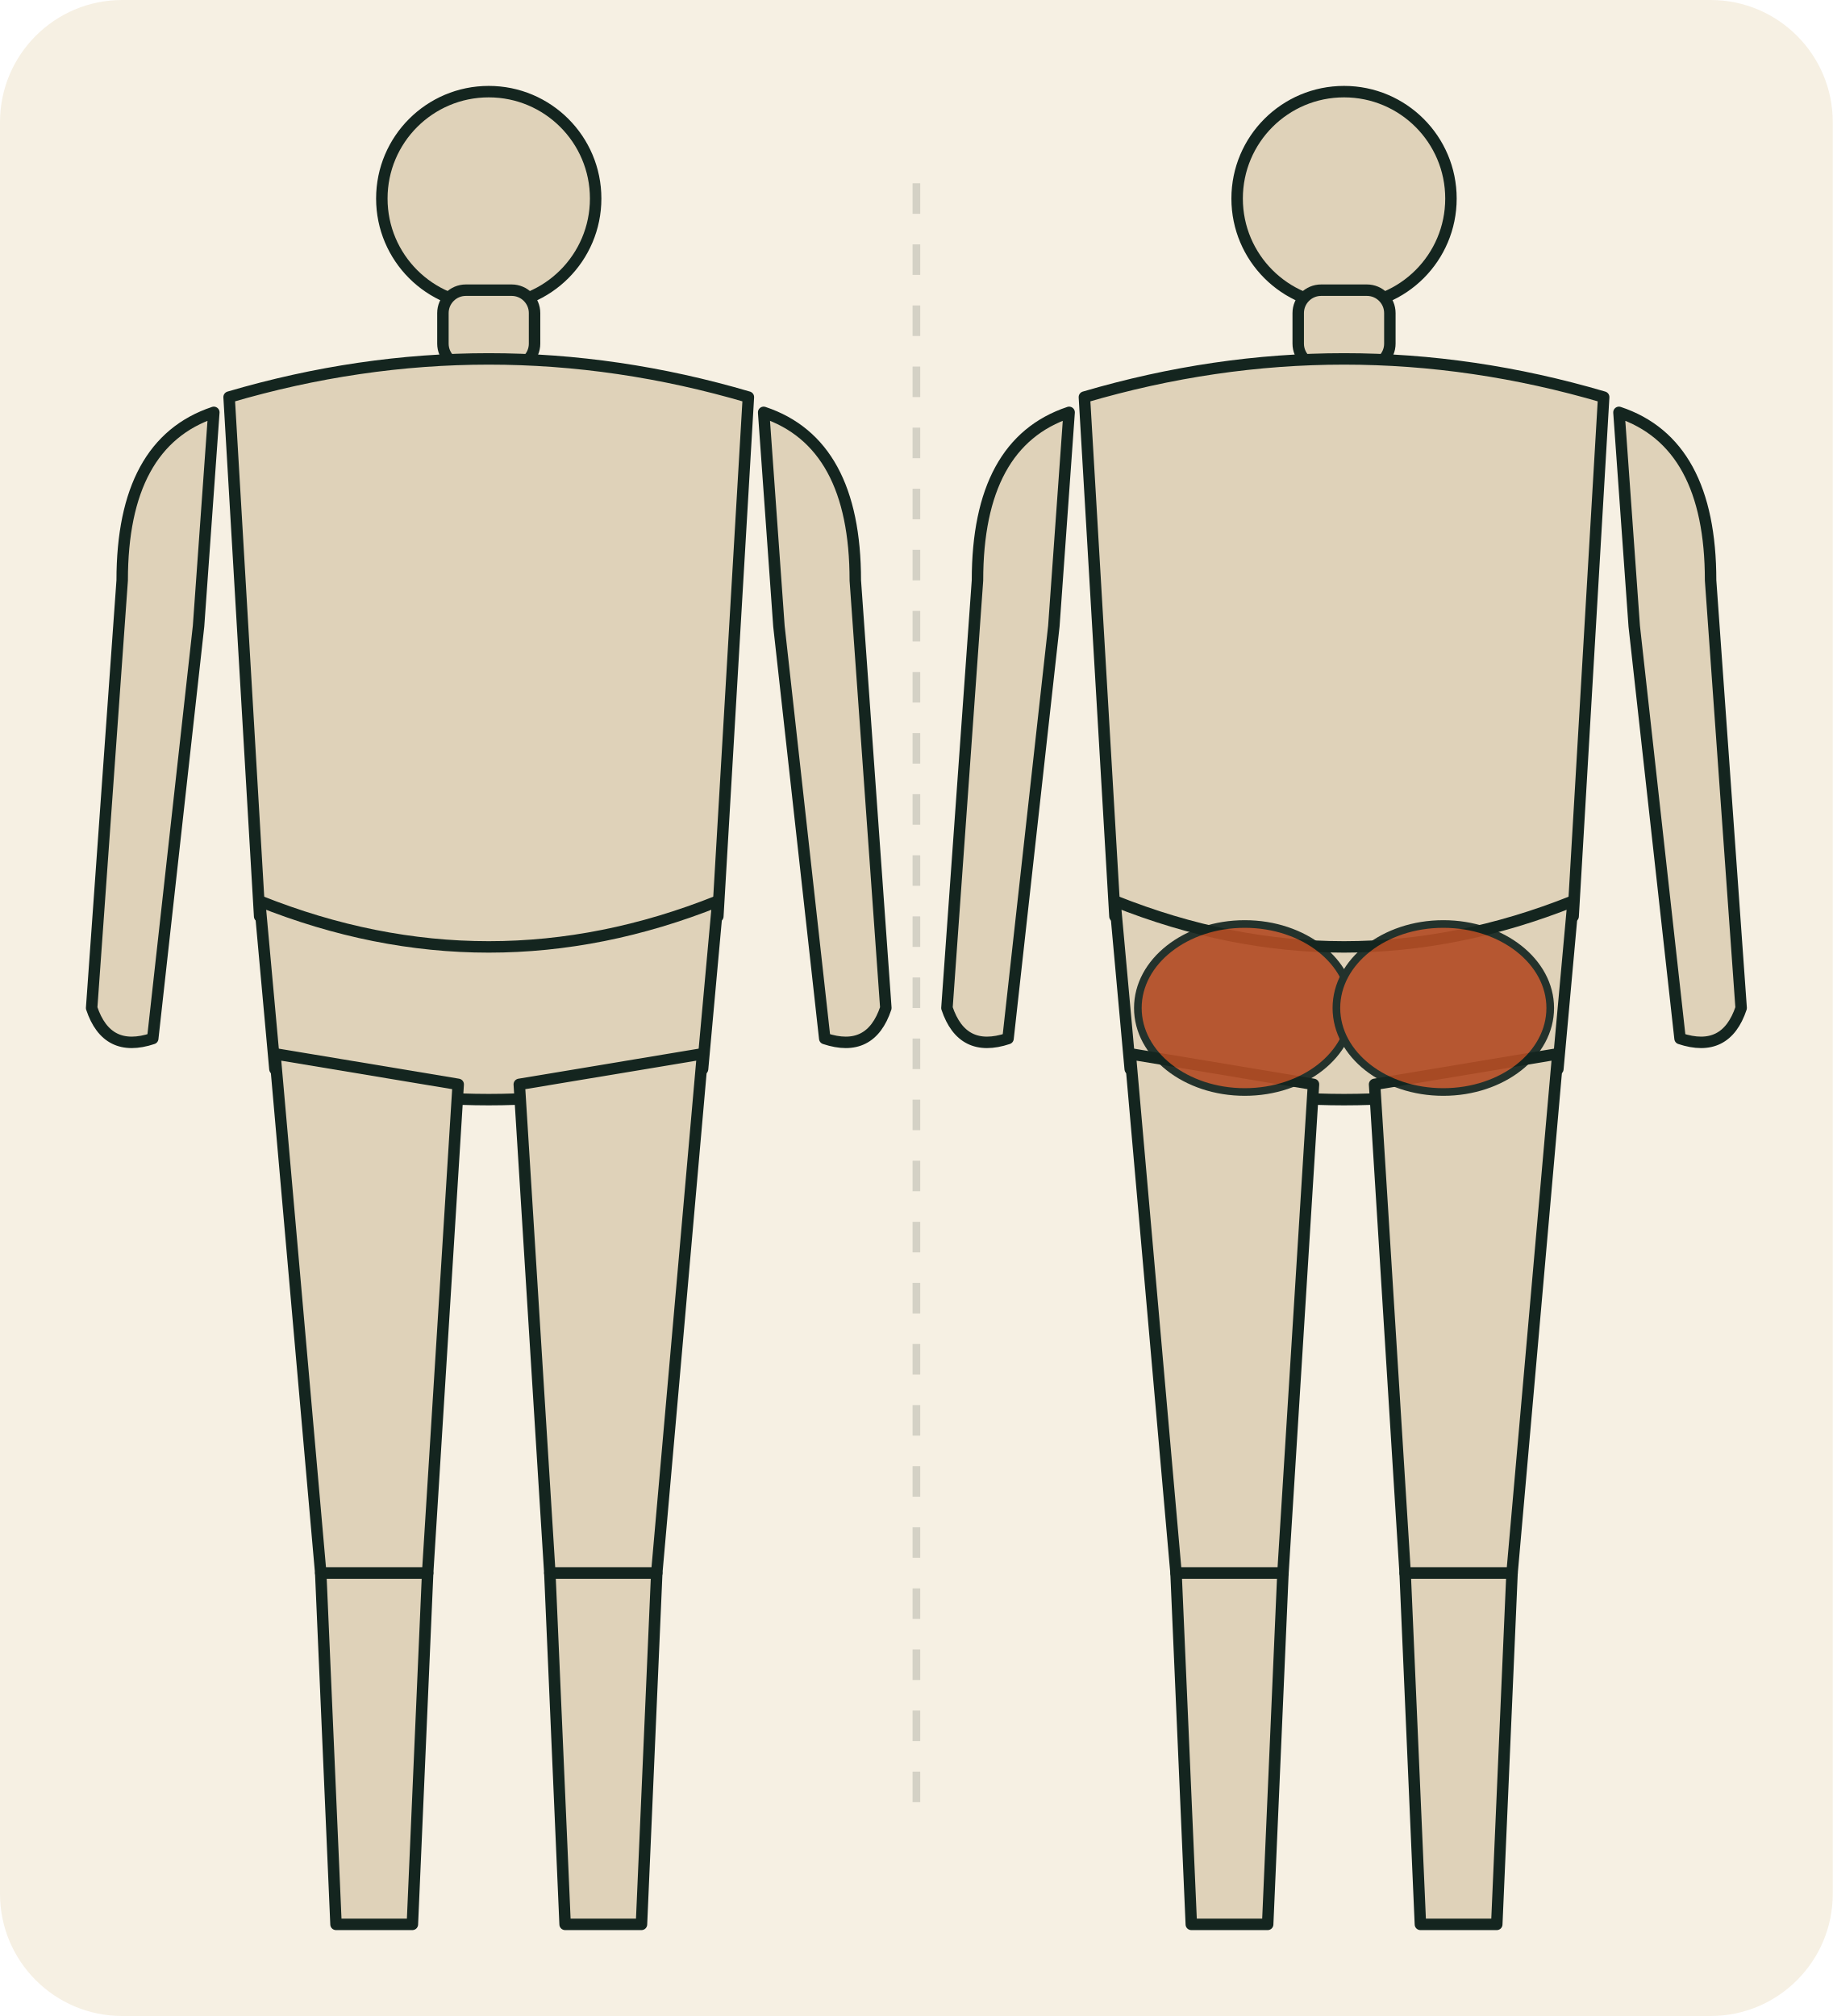
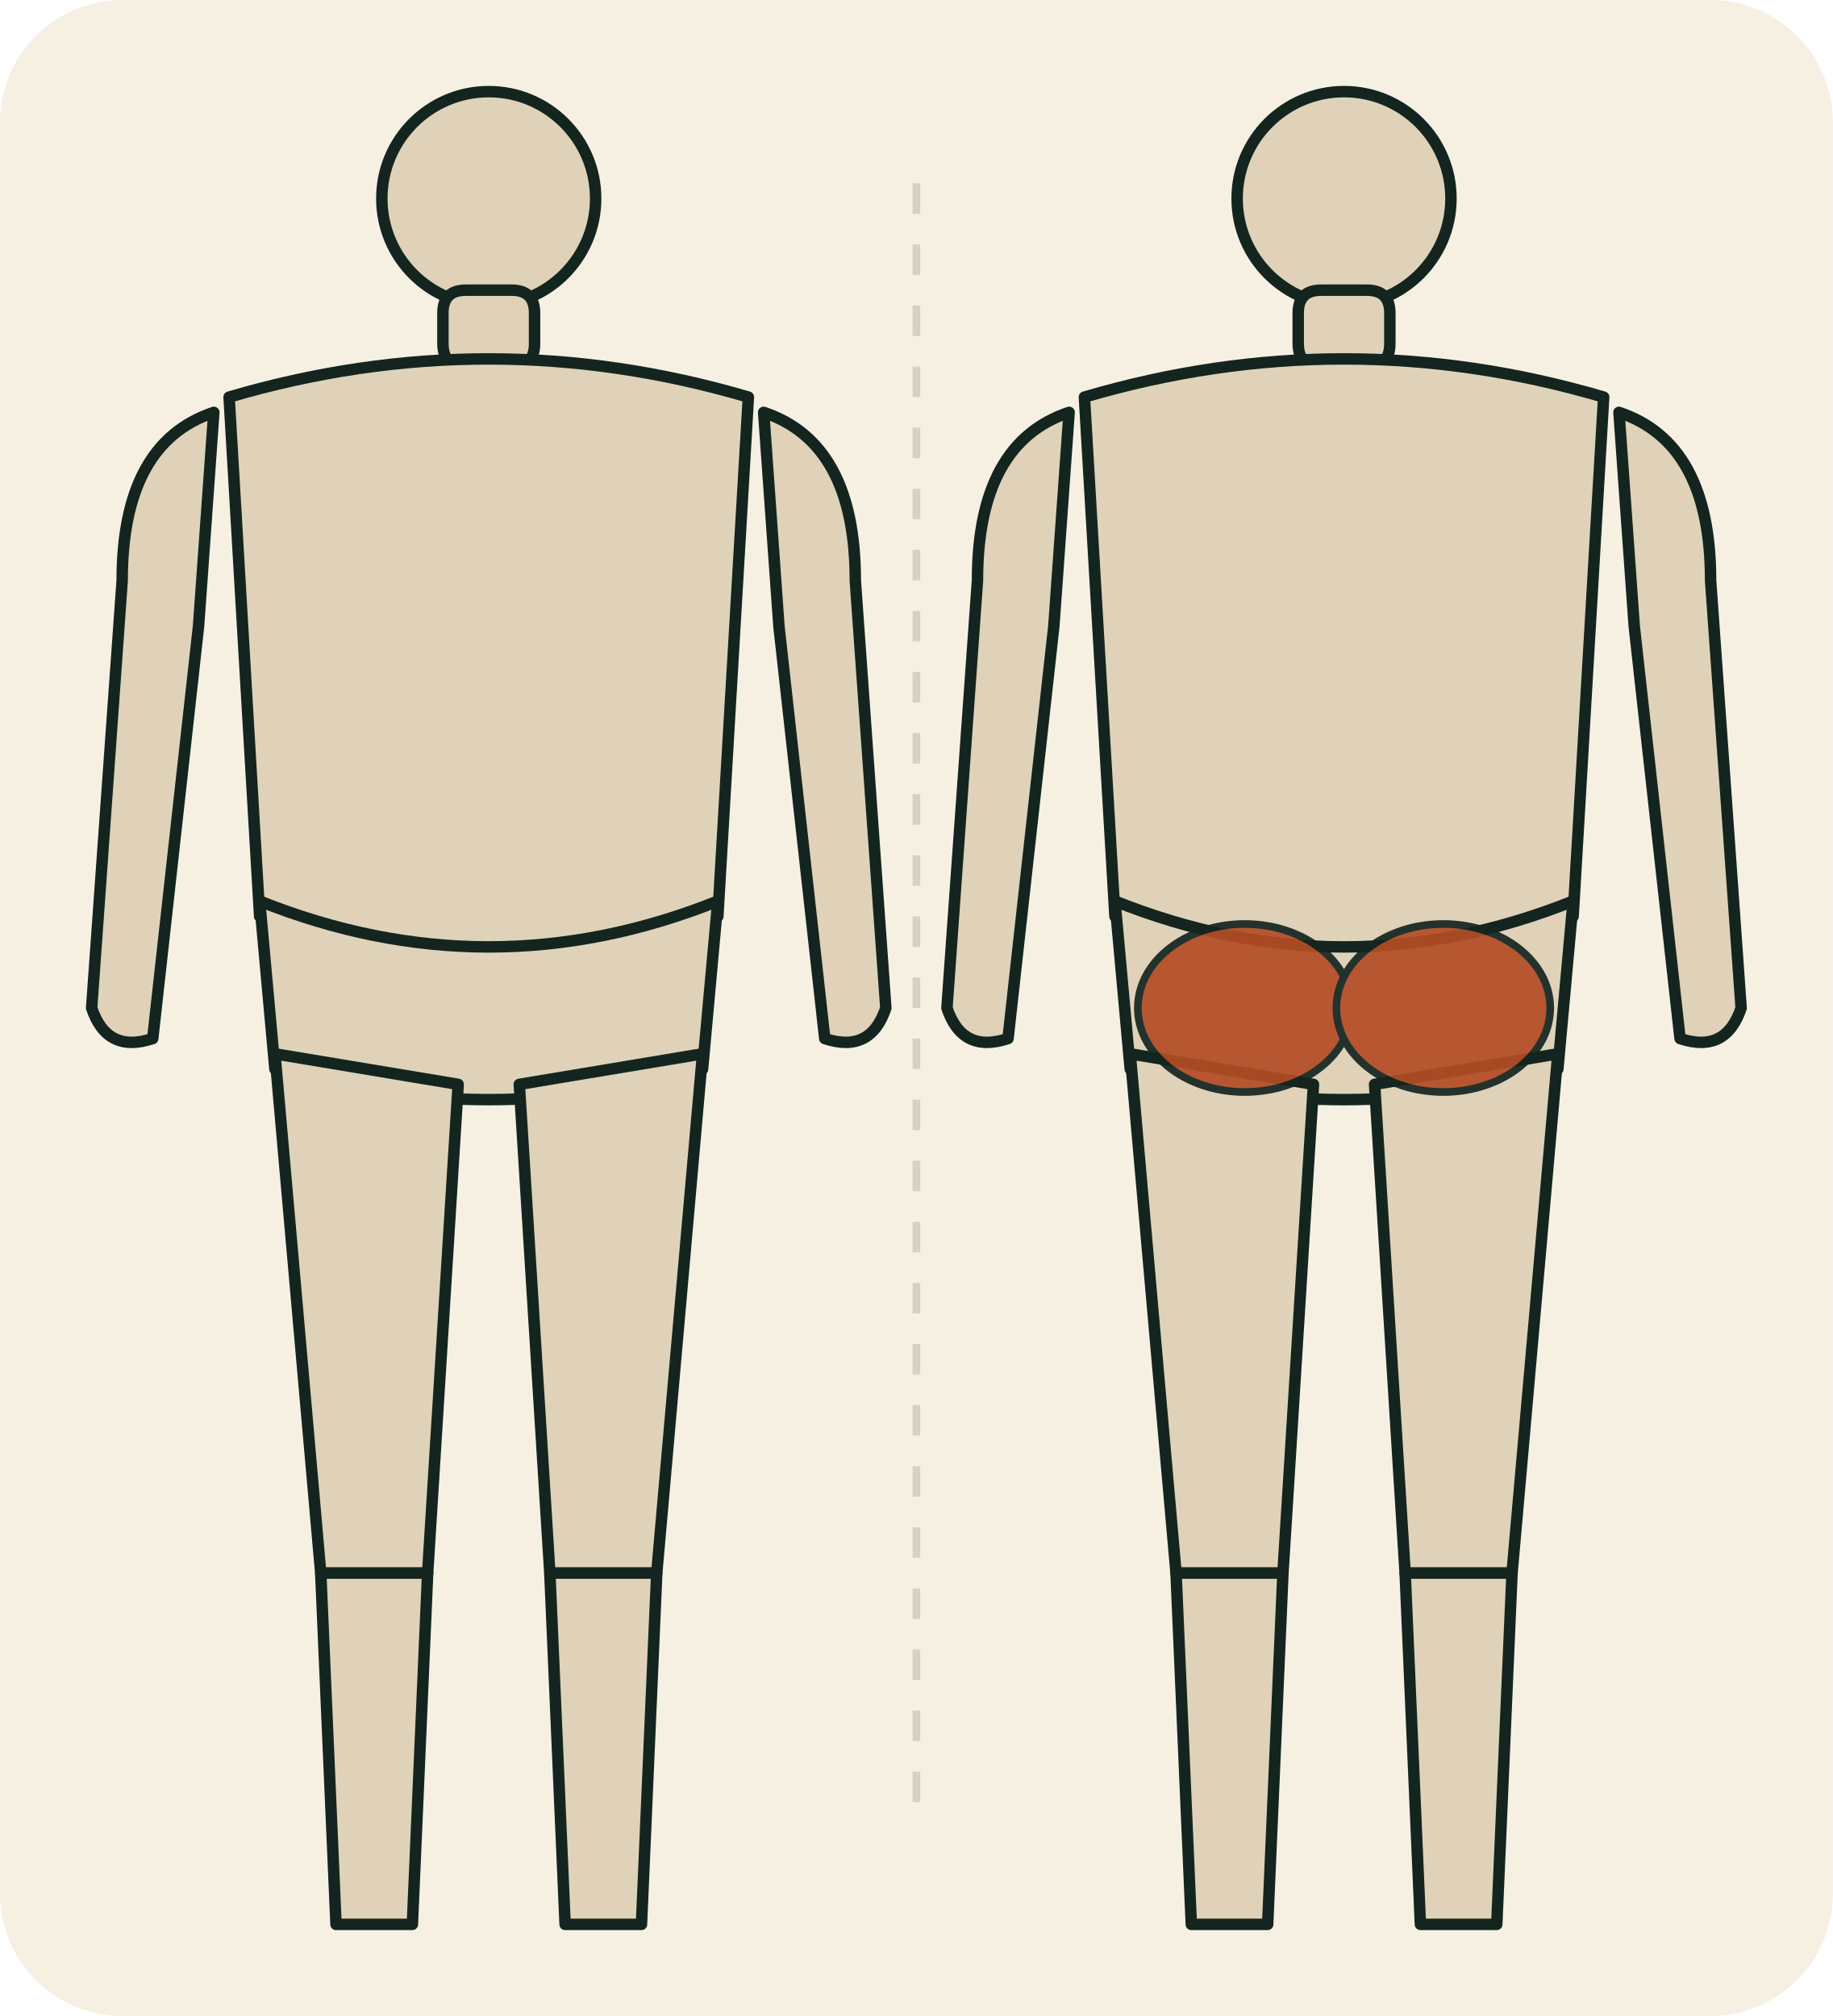
<svg xmlns="http://www.w3.org/2000/svg" viewBox="0 0 240 264" width="480" height="528" role="img">
  <rect width="240" height="264" rx="16" fill="#f6f0e3" />
  <g transform="translate(64 0)">
    <g fill="#dfd2b9" stroke="#14251f" stroke-width="1.5" stroke-linejoin="round">
-       <circle cx="0" cy="26" r="14" />
-       <rect x="-6" y="38" width="12" height="10" rx="3" />
+       <path d="M-14 26 a14 14 0 1 0 28 0 a14 14 0 1 0 -28 0 Z" />
+       <path d="M-3 38 H3 Q6 38 6 41 V45 Q6 48 3 48 H-3 Q-6 48 -6 45 V41 Q-6 38 -3 38 Z" />
      <path d="M-34 52 Q0 42 34 52 L30 120 Q0 130 -30 120 Z" />
      <path d="M-36 54 Q-48 58 -48 76 L-52 132 Q-50 138 -44 136 L-38 82 Z" />
      <path d="M36 54 Q48 58 48 76 L52 132 Q50 138 44 136 L38 82 Z" />
      <path d="M-30 118 Q0 130 30 118 L28 140 Q0 148 -28 140 Z" />
      <path d="M-28 138 L-4 142 L-8 206 L-22 206 Z" />
      <path d="M28 138 L4 142 L8 206 L22 206 Z" />
      <path d="M-22 206 L-8 206 L-10 252 L-20 252 Z" />
      <path d="M22 206 L8 206 L10 252 L20 252 Z" />
    </g>
    <g fill="#b34d25" stroke="#14251f" stroke-width="1" opacity="0.92" />
  </g>
  <g transform="translate(176 0)">
    <g fill="#dfd2b9" stroke="#14251f" stroke-width="1.5" stroke-linejoin="round">
-       <circle cx="0" cy="26" r="14" />
-       <rect x="-6" y="38" width="12" height="10" rx="3" />
+       <path d="M-14 26 a14 14 0 1 0 28 0 a14 14 0 1 0 -28 0 Z" />
+       <path d="M-3 38 H3 Q6 38 6 41 V45 Q6 48 3 48 H-3 Q-6 48 -6 45 V41 Q-6 38 -3 38 Z" />
      <path d="M-34 52 Q0 42 34 52 L30 120 Q0 130 -30 120 Z" />
      <path d="M-36 54 Q-48 58 -48 76 L-52 132 Q-50 138 -44 136 L-38 82 Z" />
      <path d="M36 54 Q48 58 48 76 L52 132 Q50 138 44 136 L38 82 Z" />
      <path d="M-30 118 Q0 130 30 118 L28 140 Q0 148 -28 140 Z" />
      <path d="M-28 138 L-4 142 L-8 206 L-22 206 Z" />
      <path d="M28 138 L4 142 L8 206 L22 206 Z" />
      <path d="M-22 206 L-8 206 L-10 252 L-20 252 Z" />
      <path d="M22 206 L8 206 L10 252 L20 252 Z" />
    </g>
    <g fill="#b34d25" stroke="#14251f" stroke-width="1" opacity="0.92">
-       <ellipse cx="-13" cy="132" rx="14" ry="11" />
-       <ellipse cx="13" cy="132" rx="14" ry="11" />
+       <path d="M-27 132 a14 11 0 1 0 28 0 a14 11 0 1 0 -28 0 Z" />
+       <path d="M-1 132 a14 11 0 1 0 28 0 a14 11 0 1 0 -28 0 Z" />
    </g>
  </g>
  <line x1="120" y1="24" x2="120" y2="240" stroke="#14251f" stroke-opacity="0.15" stroke-dasharray="4 4" />
</svg>
